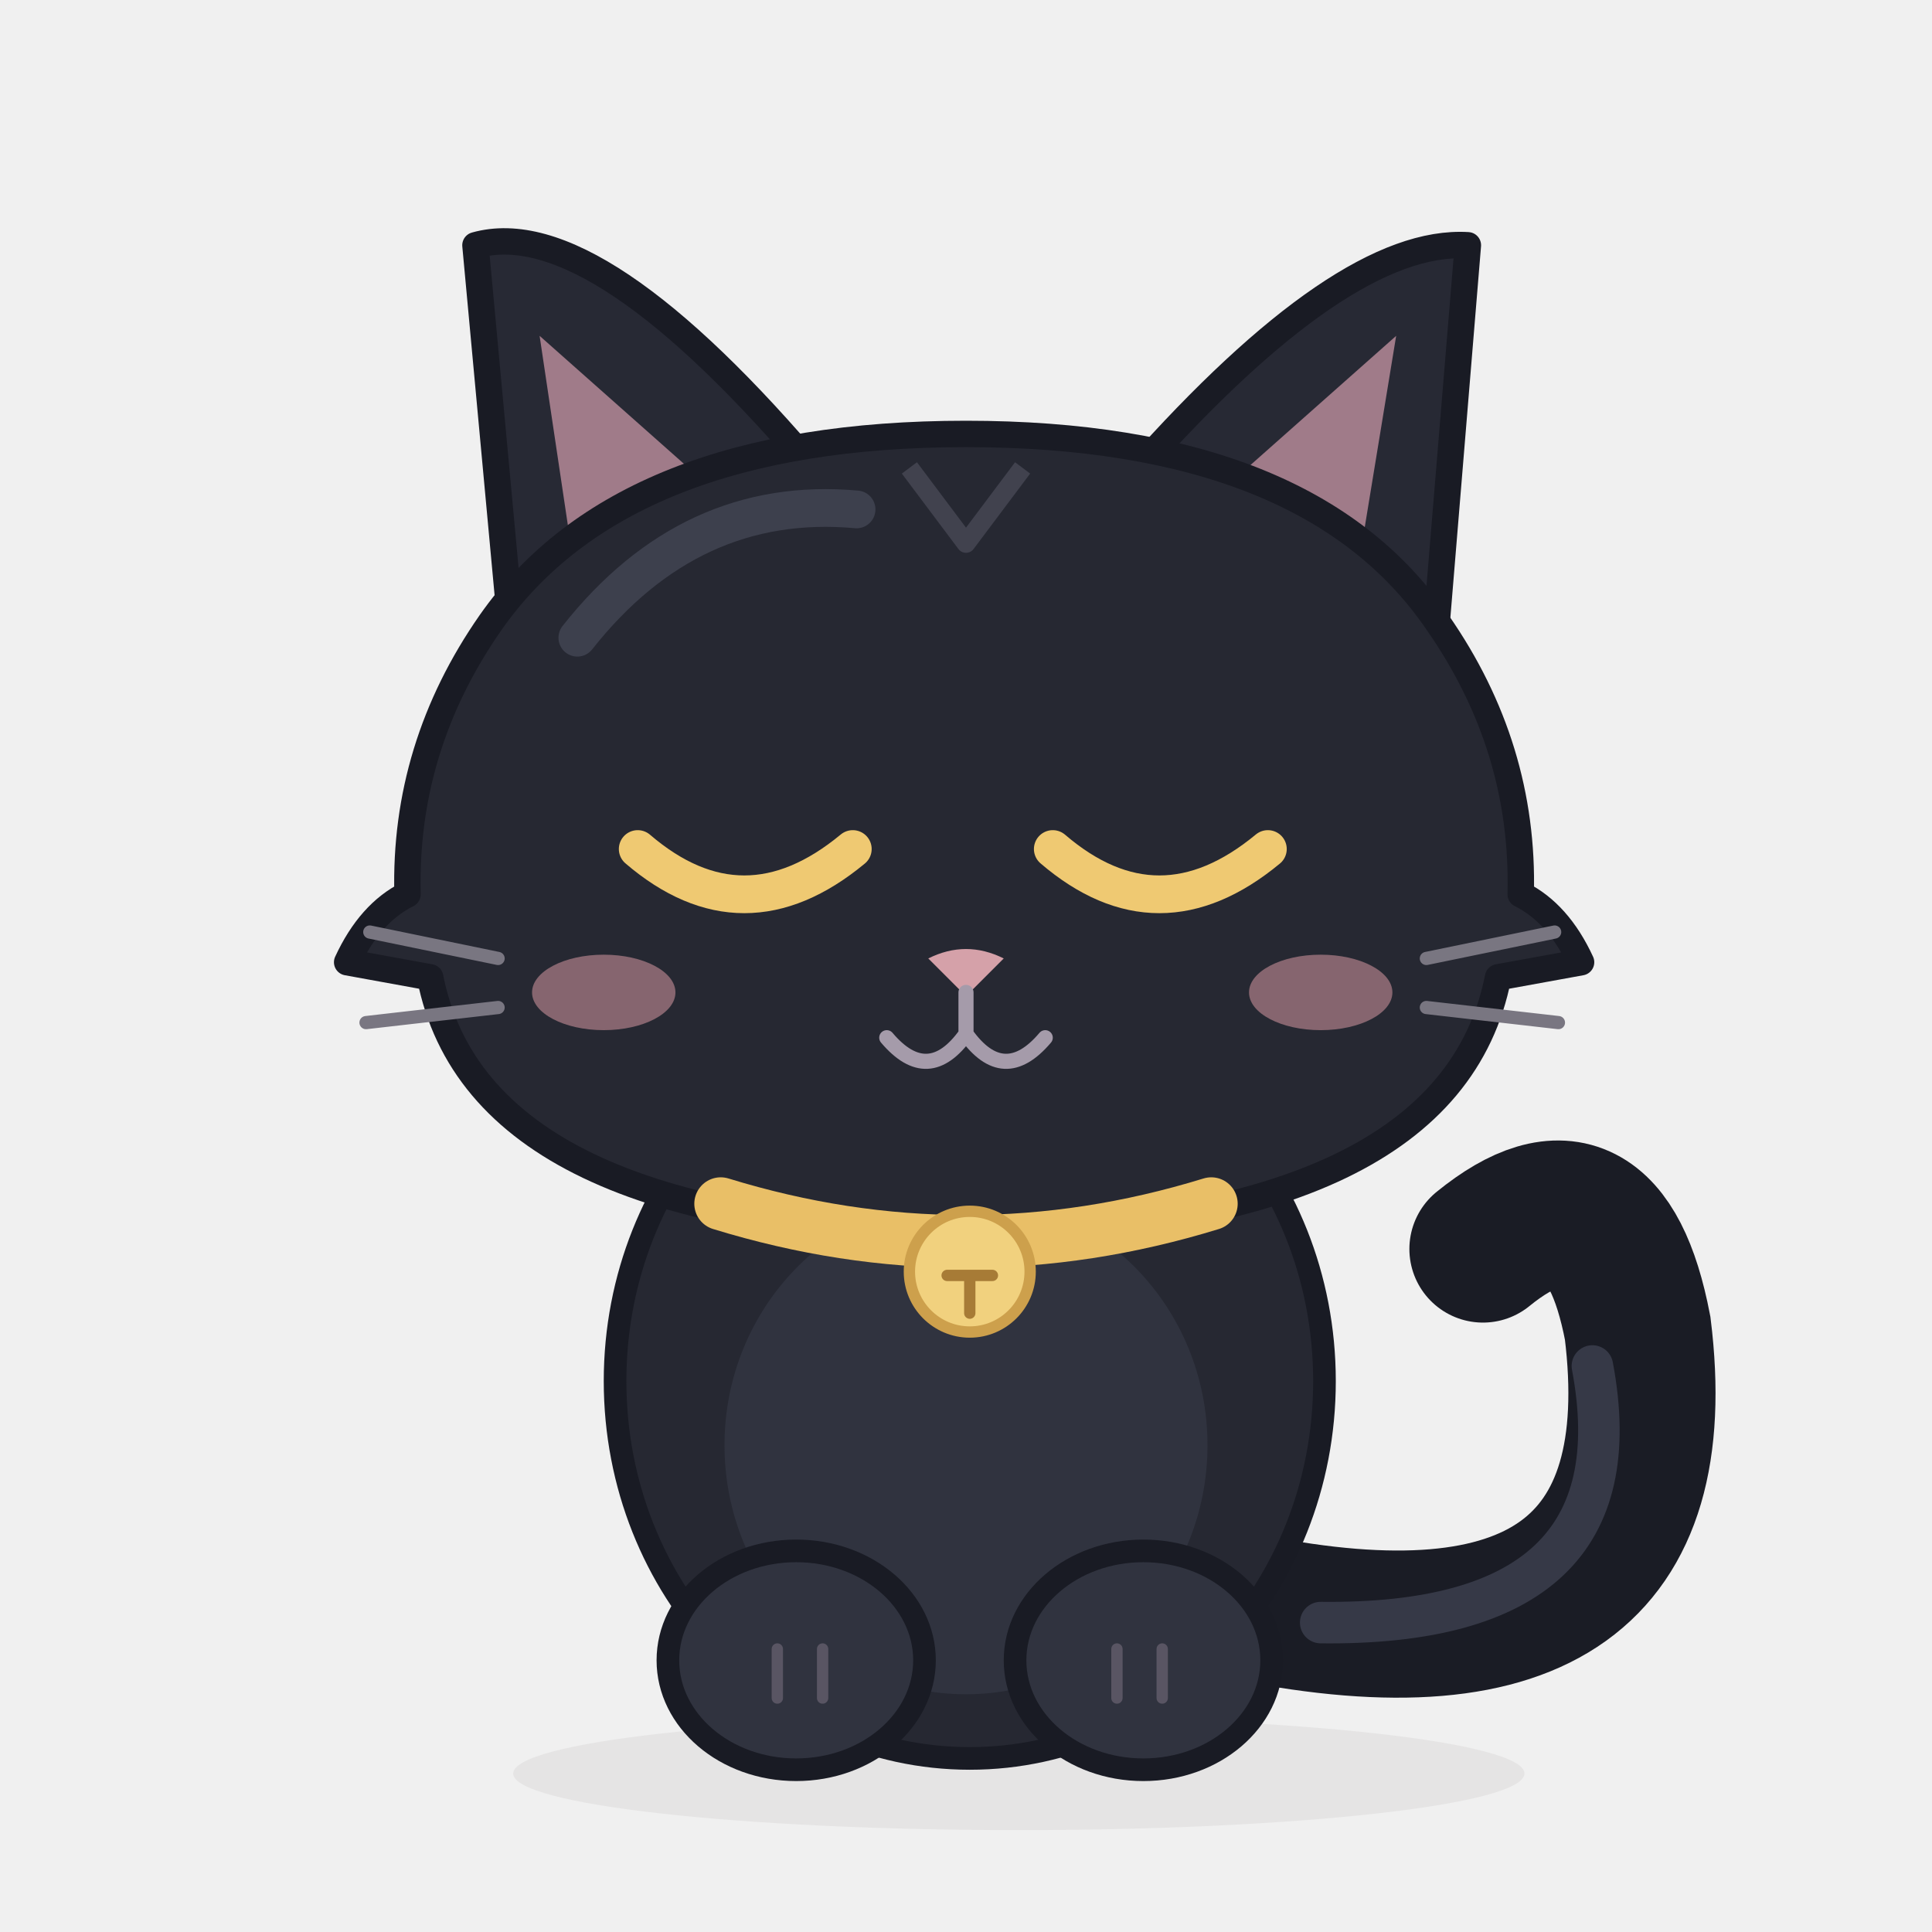
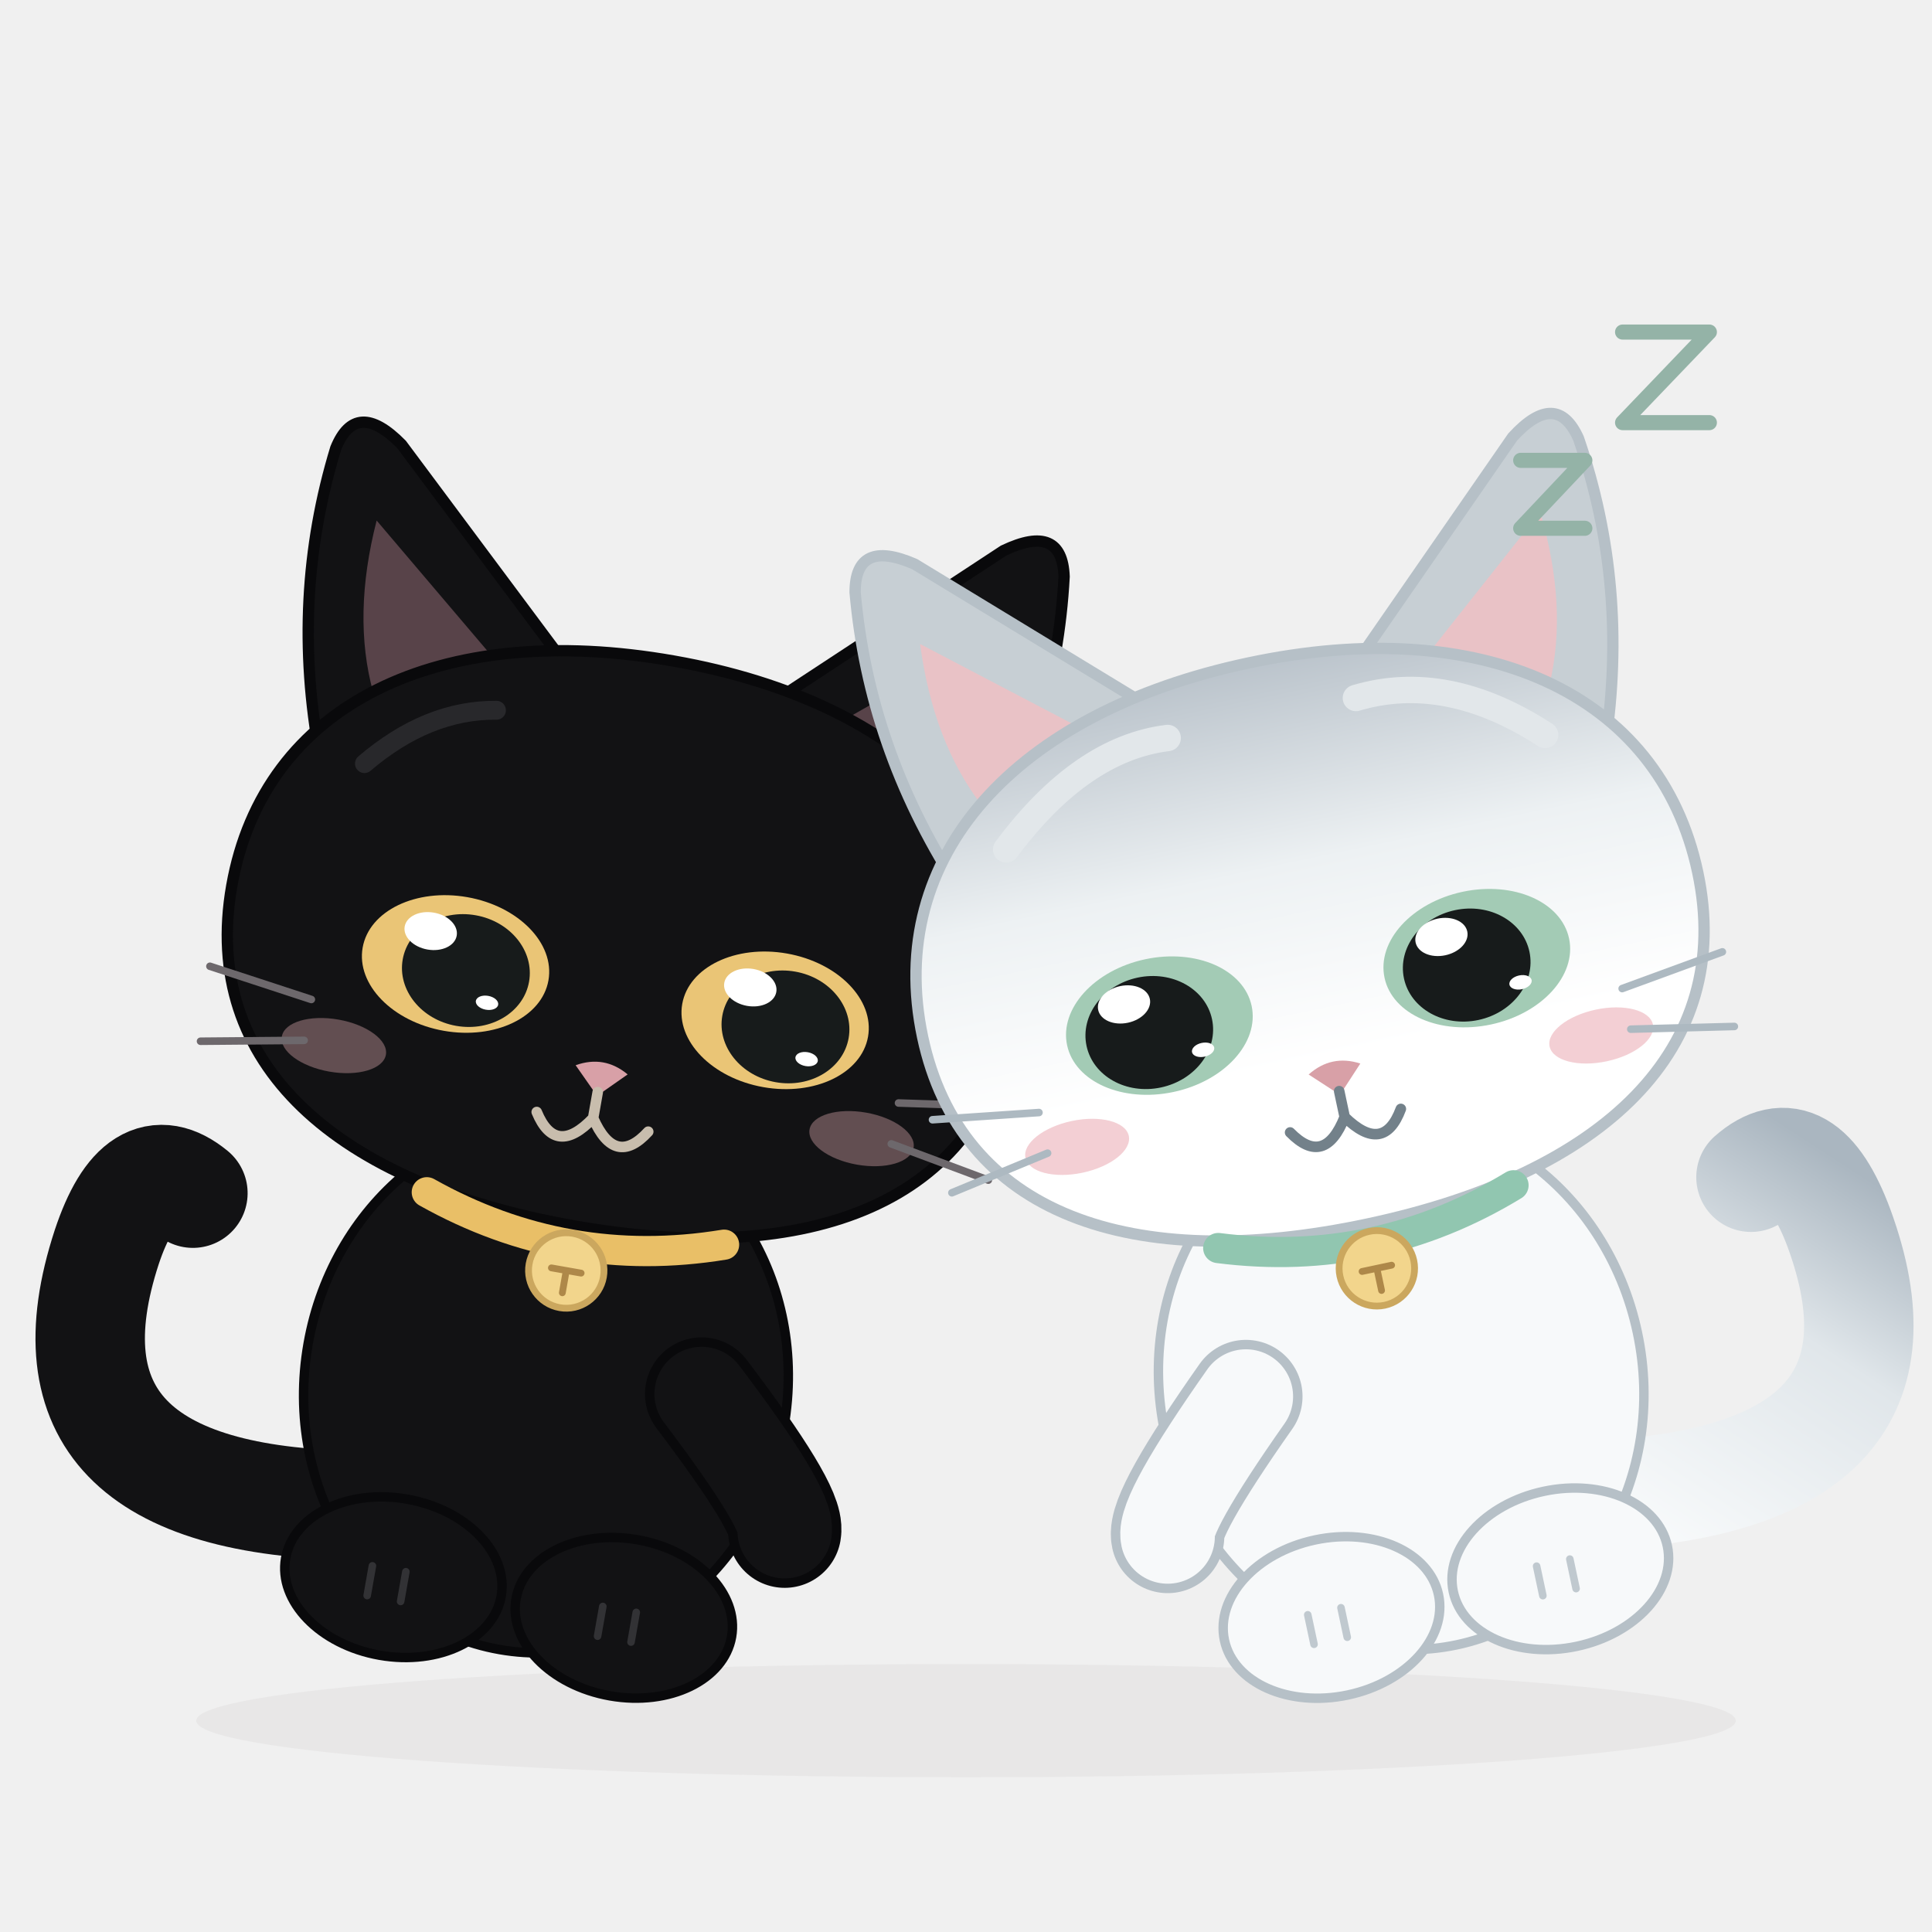
<svg xmlns="http://www.w3.org/2000/svg" width="512" height="512" viewBox="0 0 512 512">
-   <ellipse cx="270" cy="470" rx="134" ry="15" fill="#614e4712" />
-   <path d="M331 426q115 23 103-74-9-47-41-21" fill="none" stroke="#1a1c25" stroke-width="39" stroke-linecap="round" />
-   <path d="M350 430q85 1 72-68" fill="none" stroke="#363947" stroke-width="11" stroke-linecap="round" />
-   <ellipse cx="257" cy="366" rx="94" ry="100" fill="#262832" stroke="#191b24" stroke-width="6" />
-   <ellipse cx="256" cy="383" rx="64" ry="66" fill="#30333f" />
-   <ellipse cx="211" cy="440" rx="34" ry="29" fill="#30333f" stroke="#191b24" stroke-width="6" />
-   <ellipse cx="303" cy="440" rx="34" ry="29" fill="#30333f" stroke="#191b24" stroke-width="6" />
-   <path d="M206 437v13m12-13v13m78-13v13m12-13v13" stroke="#595563" stroke-width="3" stroke-linecap="round" />
-   <path d="M136 173 126 65q32-9 91 61M301 125q55-62 88-60l-9 109" fill="#272934" stroke="#191b24" stroke-width="7" stroke-linejoin="round" />
-   <path d="m143 89 10 67 43-20Z M370 89l-11 67-42-20Z" fill="#a07b89" />
-   <path d="M130 165q-23 33-22 72-10 5-16 18l22 4q13 66 142 68 128-2 141-68l22-4q-6-13-16-18 1-39-22-72-34-50-125-50t-126 50Z" fill="#262832" stroke="#191b24" stroke-width="7" stroke-linejoin="round" />
-   <path d="M153 169q30-38 74-34" fill="none" stroke="#3d404d" stroke-width="10" stroke-linecap="round" />
-   <path d="m241 124 15 20 15-20" fill="none" stroke="#41424e" stroke-width="5" stroke-linejoin="round" />
-   <path d="M169 225q28 24 57 0M279 225q28 24 57 0" fill="none" stroke="#efc972" stroke-width="10" stroke-linecap="round" />
-   <ellipse cx="160" cy="263" rx="19" ry="10" fill="#d698a1" opacity=".55" />
-   <ellipse cx="350" cy="263" rx="19" ry="10" fill="#d698a1" opacity=".55" />
-   <path d="M246 254q10-5 20 0l-10 10Z" fill="#d5a1a9" />
-   <path d="M256 263v11m0 0q-10 14-21 1m21-1q10 14 21 1" fill="none" stroke="#a59baa" stroke-width="4" stroke-linecap="round" />
-   <path d="m132 254-34-7m34 20-35 4m281-17 34-7m-34 20 35 4" stroke="#797681" stroke-width="3.5" stroke-linecap="round" />
-   <path d="M191 319q65 20 130 0" fill="none" stroke="#e9bf67" stroke-width="14" stroke-linecap="round" />
-   <circle cx="257" cy="337" r="16" fill="#f1d17e" stroke="#cda04c" stroke-width="3" />
-   <path d="M251 338h12m-6 0v10" stroke="#a77b36" stroke-width="3" stroke-linecap="round" />
+   <defs>
+     <linearGradient id="silver-fur" x1="0" y1="0" x2="0" y2="1">
+       <stop stop-color="#bac3cb" />
+       <stop offset=".36" stop-color="#edf1f3" />
+       <stop offset=".7" stop-color="#ffffff" />
+     </linearGradient>
+     <linearGradient id="silver-tail" x1="0" y1="1" x2="1" y2="0">
+       <stop stop-color="#f8fafb" />
+       <stop offset=".6" stop-color="#e0e6ea" />
+       <stop offset="1" stop-color="#aab6c0" />
+     </linearGradient>
+   </defs>
+   <ellipse cx="256" cy="456" rx="204" ry="15" fill="#67574f0e" />
+   <g transform="translate(165 252) rotate(10)">
+     <g>
+       <path d="M-44 157q-87 14-77-56 4-27 20-18" fill="none" stroke="#121214" stroke-width="29" stroke-linecap="round" />
+       <ellipse cx="0" cy="117" rx="64" ry="71" fill="#121214" stroke="#09090b" stroke-width="2.5" />
+       <ellipse cx="-31" cy="174" rx="29" ry="21" fill="#121214" stroke="#09090b" stroke-width="2.5" />
+       <ellipse cx="31" cy="174" rx="29" ry="21" fill="#121214" stroke="#09090b" stroke-width="2.5" />
+       <path d="M-37 172v8m9-8v8m53-8v8m9-8v8" stroke="#323235" stroke-width="2" stroke-linecap="round" />
+       <path d="M-88-37q-15-40-10-81 3-14 17-4l52 49M29-73l52-49q14-10 17 4 5 41-10 81" fill="#121214" stroke="#09090b" stroke-width="3" stroke-linejoin="round" />
+       <path d="M-84-101q-2 26 7 45l28-16ZM84-101q2 26-7 45L49-72Z" fill="#584349" />
+       <path d="M0-78c-63 0-105 30-105 79 0 48 41 73 105 73S105 49 105 1C105-48 63-78 0-78Z" fill="#121214" stroke="#09090b" stroke-width="3" />
+       <path d="M-76-37q14-17 32-20" fill="none" stroke="#28282b" stroke-width="5" stroke-linecap="round" />
+       <g transform="translate(0 8) scale(1 .62)">
+         <ellipse cx="-43" cy="5" rx="25" ry="29" fill="#eac576" />
+         <ellipse cx="-40" cy="7" rx="17" ry="24" fill="#171b1b" />
+         <ellipse cx="-51" cy="-7" rx="7" ry="8" fill="#ffffff" />
+         <circle cx="-33" cy="19" r="3" fill="#ffffff" />
+         <ellipse cx="43" cy="5" rx="25" ry="29" fill="#eac576" />
+         <ellipse cx="46" cy="7" rx="17" ry="24" fill="#171b1b" />
+         <ellipse cx="35" cy="-7" rx="7" ry="8" fill="#ffffff" />
+         <circle cx="53" cy="19" r="3" fill="#ffffff" />
+       </g>
+       <ellipse cx="-71" cy="38" rx="14" ry="7" fill="#edb6bd" opacity=".36" />
+       <ellipse cx="71" cy="38" rx="14" ry="7" fill="#edb6bd" opacity=".36" />
+       <path d="M-7 32q7-4 14 0l-7 7Z" fill="#d8a0a7" />
+       <path d="M0 38v7m0 0q-8 12-15 1m15-1q8 12 15 1" fill="none" stroke="#c8bdad" stroke-width="2.8" stroke-linecap="round" />
+       <path d="m-79 27-28-4m28 15-27 5m185-16 28-4m-28 15 27 5" fill="none" stroke="#6d686c" stroke-width="2" stroke-linecap="round" />
+       <path d="M-40 72q40 14 80 0" fill="none" stroke="#e9bf67" stroke-width="8" stroke-linecap="round" />
+       <circle cx="0" cy="86" r="10" fill="#f2d58c" stroke="#cba75e" stroke-width="1.8" />
+       <path d="M-4 86h8m-4 0v6" stroke="#ae8849" stroke-width="1.8" stroke-linecap="round" />
+       <path d="M41 112q28 26 28 32" fill="none" stroke="#09090b" stroke-width="30" stroke-linecap="round" />
+       <path d="M41 112q28 26 28 32" fill="none" stroke="#121214" stroke-width="25" stroke-linecap="round" />
+     </g>
+   </g>
+   <g transform="translate(347 252) rotate(-12)">
+     <g>
+       <path d="M45 157q87 14 77-56-4-27-20-18" fill="none" stroke="url(#silver-tail)" stroke-width="29" stroke-linecap="round" />
+       <ellipse cx="0" cy="117" rx="64" ry="71" fill="#f7f9fa" stroke="#b6c0c7" stroke-width="2.5" />
+       <ellipse cx="-31" cy="174" rx="29" ry="21" fill="#f7f9fa" stroke="#b6c0c7" stroke-width="2.5" />
+       <ellipse cx="31" cy="174" rx="29" ry="21" fill="#f7f9fa" stroke="#b6c0c7" stroke-width="2.5" />
+       <path d="M-37 172v8m9-8v8m53-8v8m9-8v8" stroke="#c0c9cf" stroke-width="2" stroke-linecap="round" />
+       <path d="M-88-37q-15-40-10-81 3-14 17-4l52 49M29-73l52-49q14-10 17 4 5 41-10 81" fill="#c7cfd4" stroke="#b6c0c7" stroke-width="3" stroke-linejoin="round" />
+       <path d="M-84-101q-2 26 7 45l28-16ZM84-101q2 26-7 45L49-72Z" fill="#e9c2c6" />
+       <path d="M0-78c-63 0-105 30-105 79 0 48 41 73 105 73S105 49 105 1C105-48 63-78 0-78Z" fill="url(#silver-fur)" stroke="#b6c0c7" stroke-width="3" />
+       <path d="M-73-43q25-22 48-20M26-63q25-2 47 20" fill="none" stroke="#e2e7ea" stroke-width="7" stroke-linecap="round" />
+       <g transform="translate(0 8) scale(1 .62)">
+         <ellipse cx="-43" cy="5" rx="25" ry="29" fill="#a3cbb5" />
+         <ellipse cx="-46" cy="7" rx="17" ry="24" fill="#171b1b" />
+         <ellipse cx="-51" cy="-7" rx="7" ry="8" fill="#ffffff" />
+         <circle cx="-33" cy="19" r="3" fill="#ffffff" />
+         <ellipse cx="43" cy="5" rx="25" ry="29" fill="#a3cbb5" />
+         <ellipse cx="40" cy="7" rx="17" ry="24" fill="#171b1b" />
+         <ellipse cx="35" cy="-7" rx="7" ry="8" fill="#ffffff" />
+         <circle cx="53" cy="19" r="3" fill="#ffffff" />
+       </g>
+       <ellipse cx="-71" cy="38" rx="14" ry="7" fill="#edb6bd" opacity=".65" />
+       <ellipse cx="71" cy="38" rx="14" ry="7" fill="#edb6bd" opacity=".65" />
+       <path d="M-7 32q7-4 14 0l-7 7Z" fill="#d8a0a7" />
+       <path d="M0 38v7m0 0q-8 12-15 1m15-1q8 12 15 1" fill="none" stroke="#73818a" stroke-width="2.8" stroke-linecap="round" />
+       <path d="m-79 27-28-4m28 15-27 5m185-16 28-4m-28 15 27 5" fill="none" stroke="#adb9c1" stroke-width="2" stroke-linecap="round" />
+       <path d="M-40 72q40 14 80 0" fill="none" stroke="#91c6b0" stroke-width="8" stroke-linecap="round" />
+       <circle cx="0" cy="86" r="10" fill="#f2d58c" stroke="#cba75e" stroke-width="1.8" />
+       <path d="M-4 86h8m-4 0v6" stroke="#ae8849" stroke-width="1.8" stroke-linecap="round" />
+       <path d="M-41 112q-28 26 -28 32" fill="none" stroke="#b6c0c7" stroke-width="30" stroke-linecap="round" />
+       <path d="M-41 112q-28 26 -28 32" fill="none" stroke="#f7f9fa" stroke-width="25" stroke-linecap="round" />
+     </g>
+   </g>
+   <g fill="none" stroke="#94b3a7" stroke-width="4" stroke-linecap="round" stroke-linejoin="round">
+     <path d="M403 122h17l-17 18h17M430 88h23l-23 24h23" />
+   </g>
</svg>
